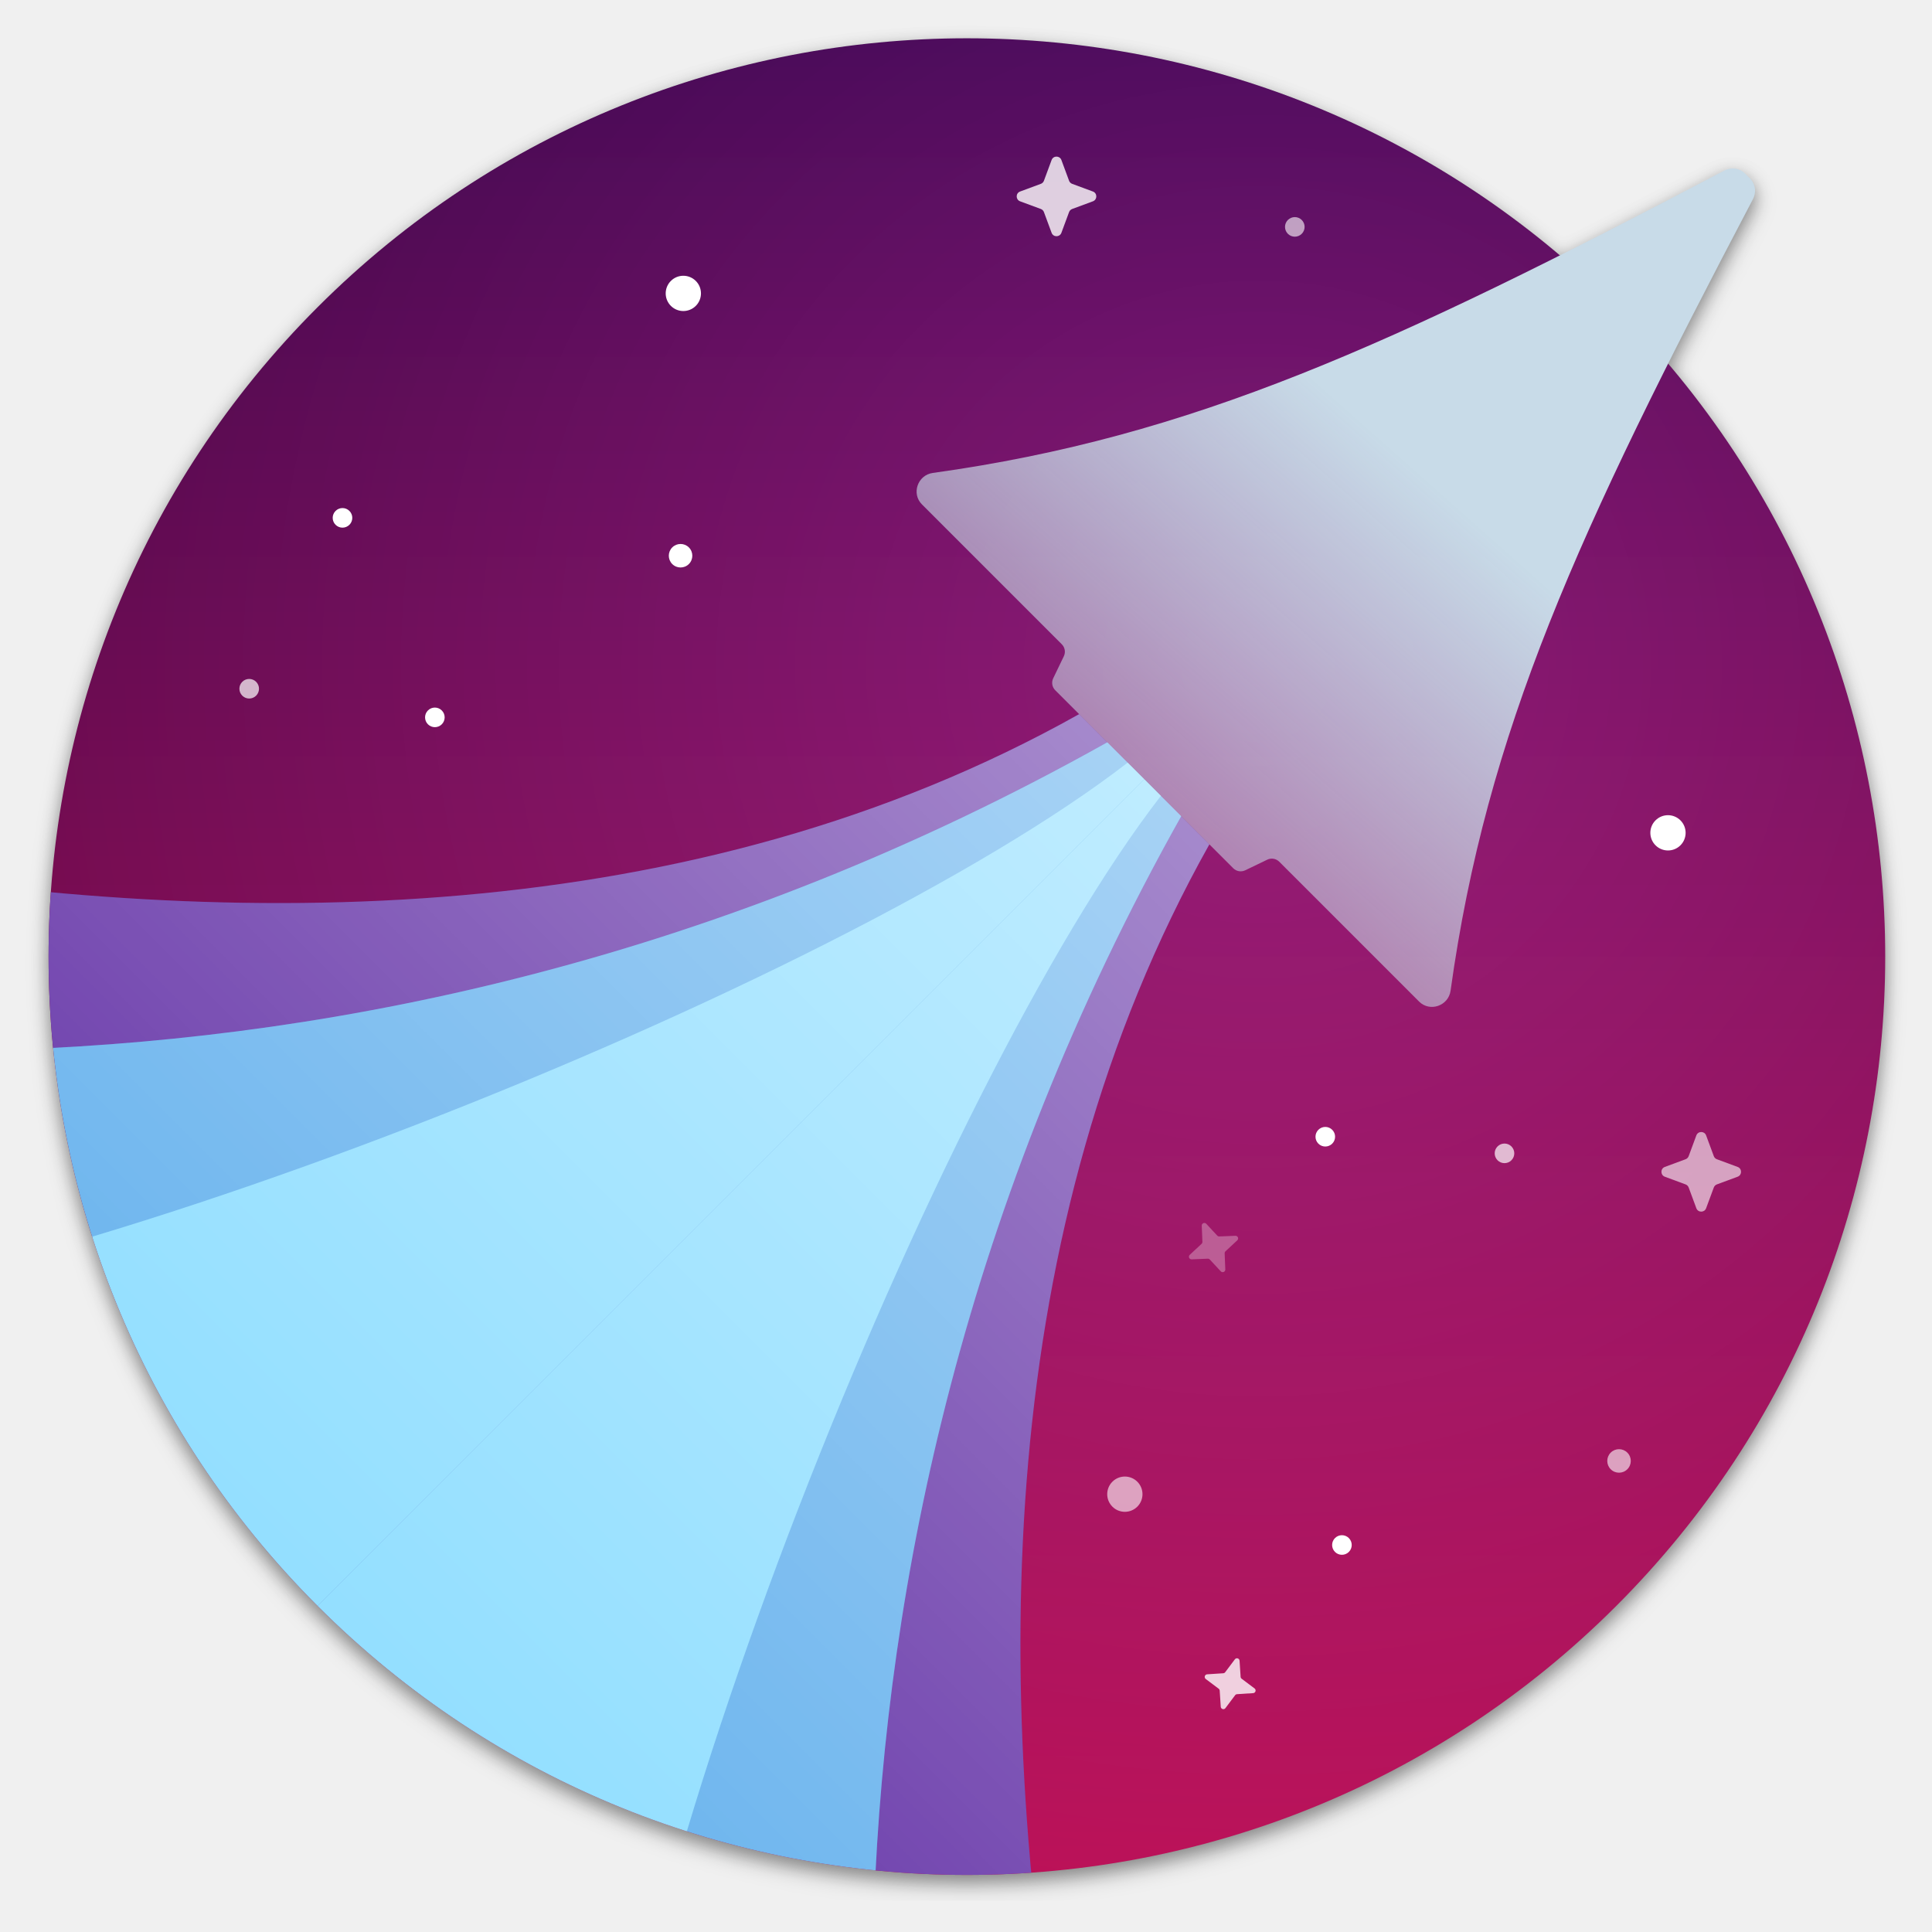
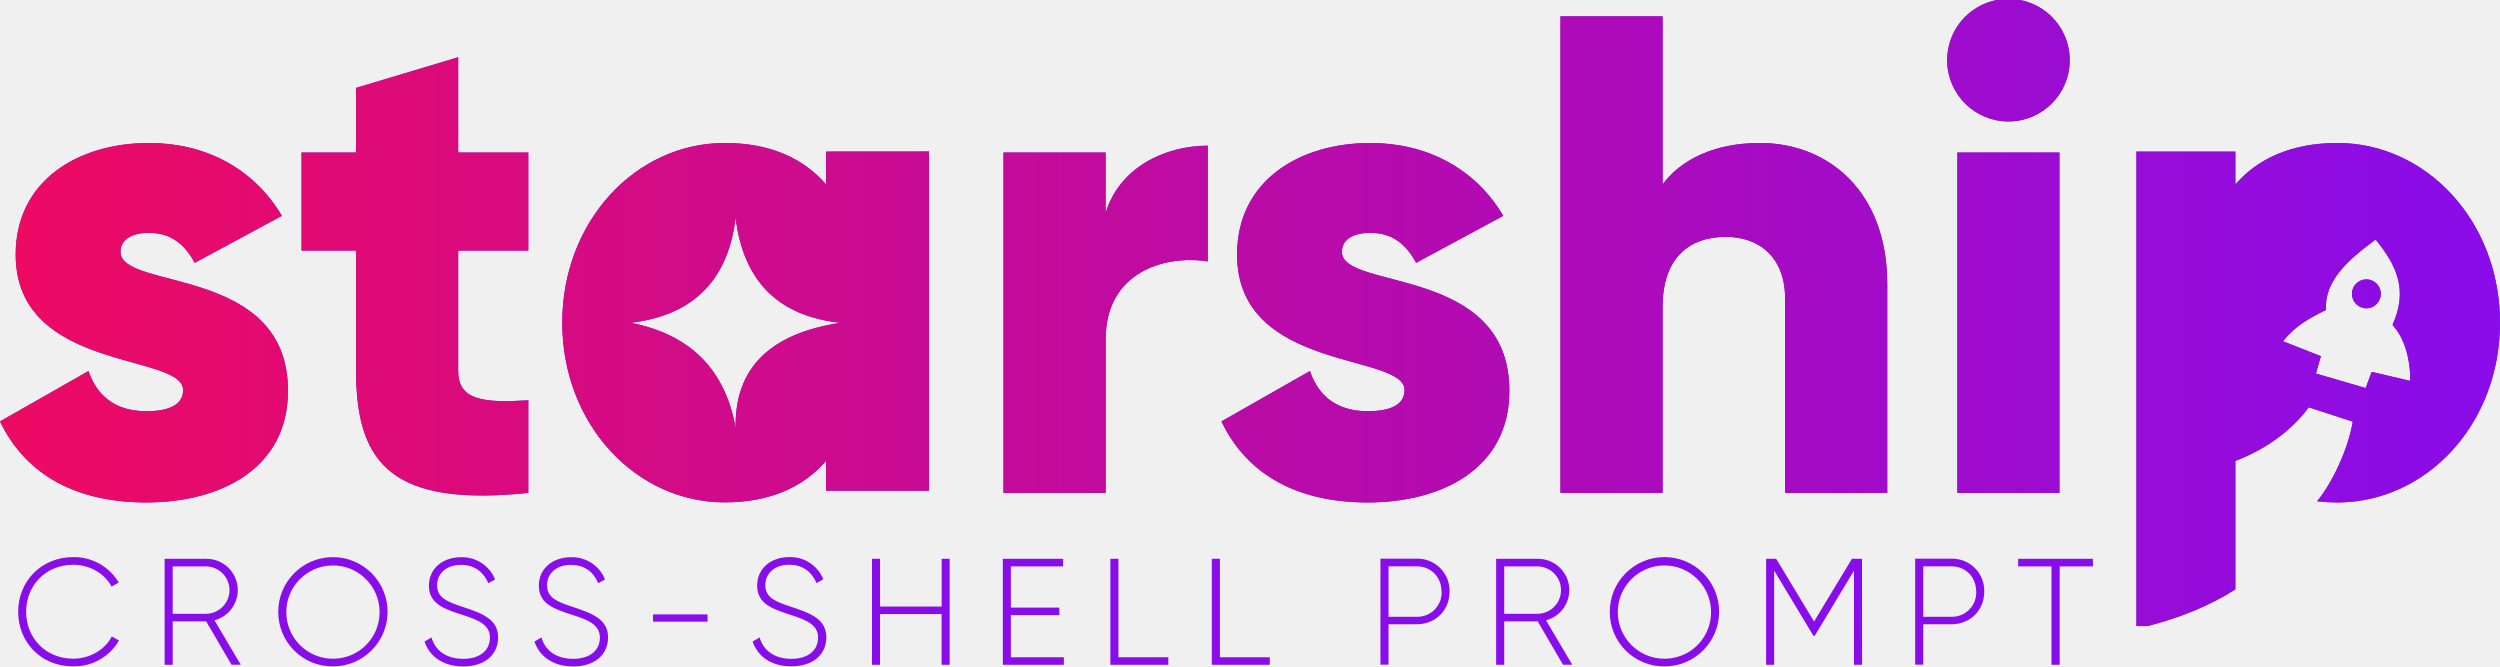
- <svg xmlns="http://www.w3.org/2000/svg" width="1479" height="1479" viewBox="0 0 1479 1479" fill="none">
-   <g clip-path="url(#clip0)" filter="url(#filter0_dd)">
-     <circle cx="740.192" cy="732.308" r="703" transform="rotate(45 740.192 732.308)" fill="url(#paint0_linear)" />
-     <circle cx="740.192" cy="732.308" r="703" transform="rotate(45 740.192 732.308)" fill="url(#paint1_radial)" style="mix-blend-mode:soft-light" />
-     <mask id="mask0" mask-type="alpha" maskUnits="userSpaceOnUse" x="-254" y="-262" width="1989" height="1989">
-       <circle cx="740.192" cy="732.308" r="703" transform="rotate(45 740.192 732.308)" fill="url(#paint2_linear)" />
-       <circle cx="740.192" cy="732.308" r="703" transform="rotate(45 740.192 732.308)" fill="url(#paint3_radial)" />
-     </mask>
-     <g mask="url(#mask0)">
-       <path d="M89.301 1383.2L875.957 596.544L925.808 646.395C594.175 1237.54 926.279 2049.53 1001.47 2295.37L89.301 1383.2Z" fill="#5B27A2" />
-       <path d="M89.301 1383.2L875.957 596.544L925.808 646.395C594.175 1237.54 926.279 2049.53 1001.47 2295.37L89.301 1383.2Z" fill="url(#paint4_linear)" />
-       <path d="M89.301 1383.2L875.957 596.544L826.106 546.693C234.965 878.326 -577.03 546.221 -822.867 471.032L89.301 1383.2Z" fill="#5B27A2" />
-       <path d="M89.301 1383.2L875.957 596.544L826.106 546.693C234.965 878.326 -577.03 546.221 -822.867 471.032L89.301 1383.2Z" fill="url(#paint5_linear)" />
-       <path d="M89.301 1383.2L875.957 596.544L904.241 624.828C572.608 1215.97 663.943 1787.19 739.132 2033.03L89.301 1383.2Z" fill="#5DADEC" />
-       <path d="M89.301 1383.2L875.957 596.544L904.241 624.828C572.608 1215.97 663.943 1787.19 739.132 2033.03L89.301 1383.2Z" fill="url(#paint6_linear)" />
-       <path d="M89.301 1383.2L875.957 596.544L847.673 568.259C256.532 899.893 -314.693 808.558 -560.53 733.369L89.301 1383.2Z" fill="#5DADEC" />
-       <path d="M89.301 1383.2L875.957 596.544L847.673 568.259C256.532 899.893 -314.693 808.558 -560.53 733.369L89.301 1383.2Z" fill="url(#paint7_linear)" />
-       <path d="M89.301 1383.2L875.957 596.544L888.685 609.272C718.626 828.828 462.653 1463.1 457.35 1751.25L89.301 1383.2Z" fill="#89DCFF" />
-       <path d="M89.301 1383.2L875.957 596.544L888.685 609.272C718.626 828.828 462.653 1463.1 457.35 1751.25L89.301 1383.2Z" fill="url(#paint8_linear)" />
-       <path d="M89.301 1383.2L875.957 596.544L863.229 583.816C643.672 753.875 9.398 1009.85 -278.748 1015.15L89.301 1383.2Z" fill="#89DCFF" />
-       <path d="M89.301 1383.2L875.957 596.544L863.229 583.816C643.672 753.875 9.398 1009.85 -278.748 1015.15L89.301 1383.2Z" fill="url(#paint9_linear)" />
-     </g>
-     <path fill-rule="evenodd" clip-rule="evenodd" d="M1338.61 135.549C1338.02 135.035 1337.47 134.479 1336.95 133.887C1333.03 129.385 1326.47 127.183 1319.8 130.693C1064.32 265.055 912.464 334.454 714.075 362.054C702.482 363.667 697.525 377.904 705.801 386.18L812.851 493.23C815.255 495.634 815.877 499.295 814.402 502.358L806.259 519.27C804.784 522.333 805.406 525.993 807.81 528.397L873.128 593.715L878.785 599.372L944.103 664.69C946.507 667.094 950.167 667.716 953.23 666.241L970.142 658.098C973.205 656.623 976.866 657.245 979.27 659.649L1086.32 766.699C1094.6 774.976 1108.83 770.018 1110.45 758.425C1138.05 560.036 1207.44 408.183 1341.81 152.705C1345.32 146.031 1343.11 139.467 1338.61 135.549Z" fill="url(#paint10_linear)" />
-     <path d="M836.644 146.608C840.126 147.897 840.126 152.822 836.644 154.111L820.77 159.985C819.675 160.39 818.812 161.253 818.407 162.348L812.533 178.222C811.245 181.704 806.319 181.704 805.03 178.222L799.157 162.348C798.751 161.253 797.888 160.39 796.793 159.985L780.92 154.111C777.437 152.822 777.437 147.897 780.92 146.608L796.793 140.734C797.888 140.329 798.751 139.466 799.157 138.371L805.03 122.498C806.319 119.015 811.245 119.015 812.533 122.498L818.407 138.371C818.812 139.466 819.675 140.329 820.77 140.734L836.644 146.608Z" fill="white" fill-opacity="0.8" />
-     <path d="M1330.2 893.313C1333.69 894.601 1333.69 899.527 1330.2 900.816L1314.33 906.689C1313.24 907.095 1312.37 907.958 1311.97 909.053L1306.09 924.926C1304.81 928.409 1299.88 928.409 1298.59 924.926L1292.72 909.053C1292.31 907.958 1291.45 907.095 1290.35 906.689L1274.48 900.816C1271 899.527 1271 894.601 1274.48 893.313L1290.35 887.439C1291.45 887.034 1292.31 886.171 1292.72 885.076L1298.59 869.202C1299.88 865.72 1304.81 865.72 1306.09 869.202L1311.97 885.076C1312.37 886.171 1313.24 887.034 1314.33 887.439L1330.2 893.313Z" fill="white" fill-opacity="0.6" />
-     <path d="M945.742 946.031C947.597 945.956 948.544 948.229 947.185 949.494L938.141 957.909C937.713 958.307 937.481 958.871 937.505 959.455L938.006 971.799C938.081 973.654 935.808 974.601 934.543 973.242L926.128 964.198C925.73 963.77 925.166 963.538 924.583 963.562L912.239 964.063C910.383 964.138 909.436 961.865 910.795 960.601L919.839 952.185C920.267 951.787 920.499 951.223 920.475 950.64L919.974 938.296C919.899 936.441 922.172 935.493 923.437 936.852L931.852 945.896C932.25 946.324 932.814 946.556 933.398 946.532L945.742 946.031Z" fill="white" fill-opacity="0.3" />
-     <path d="M960.396 1292.54C961.881 1293.65 961.178 1296.02 959.325 1296.14L946.997 1296.94C946.415 1296.97 945.878 1297.27 945.528 1297.73L938.111 1307.61C936.997 1309.1 934.636 1308.39 934.516 1306.54L933.714 1294.21C933.677 1293.63 933.386 1293.09 932.919 1292.74L923.039 1285.33C921.554 1284.21 922.257 1281.85 924.11 1281.73L936.438 1280.93C937.021 1280.89 937.557 1280.6 937.908 1280.14L945.324 1270.26C946.439 1268.77 948.799 1269.47 948.92 1271.33L949.721 1283.65C949.759 1284.24 950.049 1284.77 950.516 1285.12L960.396 1292.54Z" fill="white" fill-opacity="0.8" />
-     <circle cx="190.771" cy="527.247" r="7.5" transform="rotate(45 190.771 527.247)" fill="white" fill-opacity="0.7" />
-     <circle cx="332.899" cy="549.168" r="7.5" transform="rotate(45 332.899 549.168)" fill="white" />
-     <circle cx="262.188" cy="396.433" r="7.5" transform="rotate(45 262.188 396.433)" fill="white" />
-     <circle cx="1276.89" cy="637.556" r="13.5" transform="rotate(45 1276.89 637.556)" fill="white" />
-     <circle cx="523.11" cy="224.606" r="13.5" transform="rotate(45 523.11 224.606)" fill="white" />
-     <circle cx="861.107" cy="1143.84" r="13.5" transform="rotate(45 861.107 1143.84)" fill="white" fill-opacity="0.6" />
-     <circle cx="520.989" cy="425.424" r="9" transform="rotate(45 520.989 425.424)" fill="white" />
-     <circle cx="1239.41" cy="1118.39" r="9" transform="rotate(45 1239.41 1118.39)" fill="white" fill-opacity="0.6" />
-     <circle cx="991.215" cy="173.694" r="7.5" transform="rotate(45 991.215 173.694)" fill="white" fill-opacity="0.6" />
-     <circle cx="1027.28" cy="1182.74" r="7.5" transform="rotate(45 1027.28 1182.74)" fill="white" />
-     <circle cx="1014.55" cy="870.194" r="7.5" transform="rotate(45 1014.55 870.194)" fill="white" />
-     <circle cx="1151.73" cy="882.922" r="7.5" transform="rotate(45 1151.73 882.922)" fill="white" fill-opacity="0.7" />
+ <svg xmlns="http://www.w3.org/2000/svg" viewBox="0 0 1238.19 330.09">
+   <linearGradient id="a" gradientUnits="userSpaceOnUse" x2="1238.19" y1="155.04" y2="155.04">
+     <stop offset="0" stop-color="#ed0a62" />
+     <stop offset="1" stop-color="#890cea" />
+   </linearGradient>
+   <path d="M142.63 193.55c0 38.77-33.72 55.3-70.13 55.3-33.72 0-59.35-12.85-72.5-40.13l43.83-24.95c4.39 12.81 13.83 19.89 28.67 19.89 12.13 0 18.2-3.71 18.2-10.45 0-18.55-82.94-8.77-82.94-67.1 0-36.75 31-55.3 66.08-55.3 27.32 0 51.59 12.14 65.76 36.08l-43.16 23.27c-4.72-8.77-11.47-14.84-22.6-14.84-8.76 0-14.16 3.37-14.16 9.44 0 19.24 82.95 6.41 82.95 68.79zM226.93 124.09v59.68c0 14.5 12.48 15.85 34.73 14.5v45.86c-66.09 6.74-85.31-13.15-85.31-60.36v-59.68h-27V75.53h27v-32l50.58-15.18v47.18h34.73v48.56zM598.19 72.16v57.32c-20.91-3.37-50.58 5.06-50.58 38.44v76.21H497V75.53h50.58v30c6.77-22.53 29.36-33.37 50.61-33.37zM747.56 193.55c0 38.77-33.72 55.3-70.13 55.3-33.72 0-59.35-12.82-72.5-40.13l43.84-24.95c4.38 12.81 13.82 19.89 28.66 19.89 12.14 0 18.21-3.71 18.21-10.45 0-18.55-82.95-8.77-82.95-67.1 0-36.75 31-55.3 66.09-55.3 27.31 0 51.59 12.14 65.75 36.08l-43.16 23.27c-4.72-8.77-11.47-14.84-22.59-14.84-8.77 0-14.17 3.37-14.17 9.44 0 19.24 82.95 6.41 82.95 68.79zM934.71 140.61v103.52h-50.58V148c0-20.91-13.15-30.69-29.34-30.69-18.54 0-31.35 10.79-31.35 34.73v92.06h-50.58V8.09h50.58v83.29c9.1-12.48 26-20.57 48.21-20.57 34.06 0 63.06 24.28 63.06 69.8zM964.39 30.35a30.35 30.35 0 1 1 60.69 0 30.35 30.35 0 0 1-60.69 0zm5.05 45.18H1020v168.6h-50.56zM409.13 75.07v16.31c-11-12.82-27.54-20.57-50.13-20.57-44.17 0-80.53 38.78-80.53 89s36.33 89 80.5 89c22.59 0 39.16-7.76 50.16-20.57v14.79h51v-168zm-44.79 136.8c-5.15-28.52-22.11-46.22-52-52 32.29-3.86 48.39-22.33 52-52 3.74 30.74 20.49 48.67 52 52-34.96 5.27-52.53 22.47-52 52zM1157.65 70.81c-22.59 0-39.52 7.75-50.52 20.57V75.07h-49v235h5.49c15.56-4 30.51-9.85 43.51-18.19v-63.6c15-5.76 27.63-14.81 36.33-26.58l21.82 7.13c-2.19 13-9.56 29.45-17.65 39.46a90.13 90.13 0 0 0 9.92.56c44.17 0 80.64-38.78 80.64-89s-36.37-89.04-80.54-89.04zm17 113.37l-3 8L1147 185l2.49-8.58-18.82-7.42c6-7.33 12-10.92 21.31-15.49-.83-14.39 10.79-24.71 24.63-34.87 11 13.5 15.87 25.48 8.35 42.29 6.23 6.75 8.9 17.6 8.8 27.72z" fill="#890cea" />
+   <circle cx="1172.01" cy="145.53" fill="#890cea" r="7.16" />
+   <path d="M142.63 193.55c0 38.77-33.72 55.3-70.13 55.3-33.72 0-59.35-12.85-72.5-40.13l43.83-24.95c4.39 12.81 13.83 19.89 28.67 19.89 12.13 0 18.2-3.71 18.2-10.45 0-18.55-82.94-8.77-82.94-67.1 0-36.75 31-55.3 66.08-55.3 27.32 0 51.59 12.14 65.76 36.08l-43.16 23.27c-4.72-8.77-11.47-14.84-22.6-14.84-8.76 0-14.16 3.37-14.16 9.44 0 19.24 82.95 6.41 82.95 68.79zM226.93 124.09v59.68c0 14.5 12.48 15.85 34.73 14.5v45.86c-66.09 6.74-85.31-13.15-85.31-60.36v-59.68h-27V75.53h27v-32l50.58-15.18v47.18h34.73v48.56zM598.19 72.16v57.32c-20.91-3.37-50.58 5.06-50.58 38.44v76.21H497V75.53h50.58v30c6.77-22.53 29.36-33.37 50.61-33.37zM747.56 193.55c0 38.77-33.72 55.3-70.13 55.3-33.72 0-59.35-12.82-72.5-40.13l43.84-24.95c4.38 12.81 13.82 19.89 28.66 19.89 12.14 0 18.21-3.71 18.21-10.45 0-18.55-82.95-8.77-82.95-67.1 0-36.75 31-55.3 66.09-55.3 27.31 0 51.59 12.14 65.75 36.08l-43.16 23.27c-4.72-8.77-11.47-14.84-22.59-14.84-8.77 0-14.17 3.37-14.17 9.44 0 19.24 82.95 6.41 82.95 68.79zM934.71 140.61v103.52h-50.58V148c0-20.91-13.15-30.69-29.34-30.69-18.54 0-31.35 10.79-31.35 34.73v92.06h-50.58V8.09h50.58v83.29c9.1-12.48 26-20.57 48.21-20.57 34.06 0 63.06 24.28 63.06 69.8zM964.39 30.35a30.35 30.35 0 1 1 60.69 0 30.35 30.35 0 0 1-60.69 0zm5.05 45.18H1020v168.6h-50.56zM409.13 75.07v16.31c-11-12.82-27.54-20.57-50.13-20.57-44.17 0-80.53 38.78-80.53 89s36.33 89 80.5 89c22.59 0 39.16-7.76 50.16-20.57v14.79h51v-168zm-44.79 136.8c-5.15-28.52-22.11-46.22-52-52 32.29-3.86 48.39-22.33 52-52 3.74 30.74 20.49 48.67 52 52-34.96 5.27-52.53 22.47-52 52zM1157.65 70.81c-22.59 0-39.52 7.75-50.52 20.57V75.07h-49v235h5.49c15.56-4 30.51-9.85 43.51-18.19v-63.6c15-5.76 27.63-14.81 36.33-26.58l21.82 7.13c-2.19 13-9.56 29.45-17.65 39.46a90.13 90.13 0 0 0 9.92.56c44.17 0 80.64-38.78 80.64-89s-36.37-89.04-80.54-89.04zm17 113.37l-3 8L1147 185l2.49-8.58-18.82-7.42c6-7.33 12-10.92 21.31-15.49-.83-14.39 10.79-24.71 24.63-34.87 11 13.5 15.87 25.48 8.35 42.29 6.23 6.75 8.9 17.6 8.8 27.72z" fill="url(#a)" />
+   <circle cx="1172.01" cy="145.53" fill="url(#a)" r="7.16" />
+   <g fill="#890cea">
+     <path d="M9 303c0-15 11.32-27.08 27.3-27.08a25.65 25.65 0 0 1 22.5 12.6l-3.53 2c-3.45-6.45-10.72-10.8-19-10.8-13.8 0-23.33 10.35-23.33 23.25s9.53 23.25 23.33 23.25c8.32 0 15.67-4.43 19.12-11l3.53 2a25.65 25.65 0 0 1-22.65 12.82C20.28 330.09 9 318 9 303zM102.11 307.74H85.53v21.53h-4v-52.5h20.7a15.48 15.48 0 0 1 4 30.45l13 22h-4.57zM85.53 304h16.73a11.74 11.74 0 0 0 0-23.47H85.53zM137.81 303a27.07 27.07 0 1 1 27.07 27.07A26.92 26.92 0 0 1 137.81 303zm50.19 0a23.1 23.1 0 1 0-23.1 23.25A23 23 0 0 0 188 303zM210.26 317.72l3.45-2c1.8 6.3 7.12 10.58 15.75 10.58s13.2-4.5 13.2-10.5c0-6.3-5.55-8.7-13.58-11.25-8.77-2.85-16.65-5.33-16.65-14.48 0-8.62 7-14.1 15.9-14.1a17.64 17.64 0 0 1 16.88 11l-3.38 1.88c-2-4.73-6-9.08-13.5-9.08-7.27 0-11.85 4.27-11.85 10.12 0 6.3 5.33 8.25 12.83 10.73 9.3 3.07 17.4 6 17.4 15.07 0 8.7-6.83 14.4-17.25 14.4-9.83 0-16.8-4.95-19.2-12.37zM264.71 317.72l3.45-2c1.8 6.3 7.12 10.58 15.75 10.58s13.2-4.5 13.2-10.5c0-6.3-5.55-8.7-13.58-11.25-8.77-2.85-16.65-5.33-16.65-14.48 0-8.62 7-14.1 15.9-14.1a17.64 17.64 0 0 1 16.88 11l-3.38 1.88c-1.95-4.73-6-9.08-13.5-9.08-7.27 0-11.85 4.27-11.85 10.12 0 6.3 5.33 8.25 12.83 10.73 9.3 3.07 17.4 6 17.4 15.07 0 8.7-6.83 14.4-17.25 14.4-9.83 0-16.8-4.95-19.2-12.37zM323.43 304.29h27v3.6h-27zM372.78 317.72l3.45-2c1.8 6.3 7.13 10.58 15.75 10.58s13.2-4.5 13.2-10.5c0-6.3-5.55-8.7-13.57-11.25-8.78-2.88-16.61-5.36-16.61-14.55 0-8.62 7-14.1 15.9-14.1a17.64 17.64 0 0 1 16.87 11l-3.38 1.88c-2-4.73-6-9.08-13.49-9.08-7.28 0-11.85 4.27-11.85 10.12 0 6.3 5.32 8.25 12.82 10.73 9.3 3.07 17.4 6 17.4 15.07 0 8.7-6.83 14.4-17.25 14.4-9.86.07-16.84-4.88-19.24-12.3zM470.35 276.77v52.5h-4v-25.13h-30.49v25.13h-4v-52.5h4v23.62h30.52v-23.62zM526.9 325.52v3.75h-30.22v-52.5h29.85v3.75h-25.87v20.4h24v3.75h-24v20.85zM578.65 325.52v3.75h-28.72v-52.5h4v48.75zM628.9 325.52v3.75h-28.72v-52.5h4v48.75zM717.93 293c0 9.23-6.9 16.2-16.35 16.2H687.7v20h-4v-52.5h17.85a15.87 15.87 0 0 1 16.38 16.3zm-4 0c0-7.27-5.17-12.52-12.37-12.52H687.7v25h13.88A12 12 0 0 0 714 293zM761.58 307.74H745v21.53h-4v-52.5h20.7a15.48 15.48 0 0 1 4 30.45l13 22h-4.57zM745 304h16.73a11.74 11.74 0 0 0 0-23.47H745zM797.28 303a27.08 27.08 0 1 1 27.07 27.07A26.92 26.92 0 0 1 797.28 303zm50.17 0a23.1 23.1 0 1 0-23.1 23.25 23 23 0 0 0 23.1-23.25zM922.23 329.27h-4v-46.65l-19.42 32.25h-.68l-19.42-32.25v46.65h-4v-52.5h5l18.75 31.05 18.75-31.05h5zM982.75 293c0 9.23-6.9 16.2-16.35 16.2h-13.87v20h-4v-52.5h17.87a15.87 15.87 0 0 1 16.35 16.3zm-4 0c0-7.27-5.18-12.52-12.38-12.52h-13.84v25h13.87A12 12 0 0 0 978.78 293zM1036.6 280.52h-16.5v48.75h-4.05v-48.75h-16.5v-3.75h37z" />
  </g>
-   <defs>
-     <filter id="filter0_dd" x="0" y="0" width="1479" height="1479" filterUnits="userSpaceOnUse" color-interpolation-filters="sRGB">
-       <feFlood flood-opacity="0" result="BackgroundImageFix" />
-       <feColorMatrix in="SourceAlpha" type="matrix" values="0 0 0 0 0 0 0 0 0 0 0 0 0 0 0 0 0 0 127 0" />
-       <feOffset dy="4" />
-       <feGaussianBlur stdDeviation="6" />
-       <feColorMatrix type="matrix" values="0 0 0 0 0 0 0 0 0 0 0 0 0 0 0 0 0 0 0.25 0" />
-       <feBlend mode="normal" in2="BackgroundImageFix" result="effect1_dropShadow" />
-       <feColorMatrix in="SourceAlpha" type="matrix" values="0 0 0 0 0 0 0 0 0 0 0 0 0 0 0 0 0 0 127 0" />
-       <feOffset dy="8" />
-       <feGaussianBlur stdDeviation="8" />
-       <feColorMatrix type="matrix" values="0 0 0 0 0 0 0 0 0 0 0 0 0 0 0 0 0 0 0.25 0" />
-       <feBlend mode="normal" in2="effect1_dropShadow" result="effect2_dropShadow" />
-       <feBlend mode="normal" in="SourceGraphic" in2="effect2_dropShadow" result="shape" />
-     </filter>
-     <linearGradient id="paint0_linear" x1="37.192" y1="29.308" x2="1443.19" y2="1435.31" gradientUnits="userSpaceOnUse">
-       <stop stop-color="#1F0546" />
-       <stop offset="1" stop-color="#D41258" />
-     </linearGradient>
-     <radialGradient id="paint1_radial" cx="0" cy="0" r="1" gradientUnits="userSpaceOnUse" gradientTransform="translate(740.192 415.214) rotate(90) scale(1020.09)">
-       <stop stop-color="white" stop-opacity="0.66" />
-       <stop offset="1" stop-color="white" stop-opacity="0" />
-     </radialGradient>
-     <linearGradient id="paint2_linear" x1="37.192" y1="29.308" x2="1443.19" y2="1435.31" gradientUnits="userSpaceOnUse">
-       <stop stop-color="#1F0546" />
-       <stop offset="1" stop-color="#D41258" />
-     </linearGradient>
-     <radialGradient id="paint3_radial" cx="0" cy="0" r="1" gradientUnits="userSpaceOnUse" gradientTransform="translate(740.192 415.214) rotate(90) scale(1020.09)">
-       <stop stop-color="white" stop-opacity="0.66" />
-       <stop offset="1" stop-color="white" stop-opacity="0" />
-     </radialGradient>
-     <linearGradient id="paint4_linear" x1="1332.04" y1="1052.63" x2="545.385" y2="1839.28" gradientUnits="userSpaceOnUse">
-       <stop stop-color="white" stop-opacity="0.45" />
-       <stop offset="1" stop-color="white" stop-opacity="0" />
-     </linearGradient>
-     <linearGradient id="paint5_linear" x1="419.873" y1="140.46" x2="-366.783" y2="927.116" gradientUnits="userSpaceOnUse">
-       <stop stop-color="white" stop-opacity="0.45" />
-       <stop offset="1" stop-color="white" stop-opacity="0" />
-     </linearGradient>
-     <linearGradient id="paint6_linear" x1="1200.87" y1="921.459" x2="414.216" y2="1708.12" gradientUnits="userSpaceOnUse">
-       <stop stop-color="white" stop-opacity="0.45" />
-       <stop offset="1" stop-color="white" stop-opacity="0" />
-     </linearGradient>
-     <linearGradient id="paint7_linear" x1="551.041" y1="271.628" x2="-235.615" y2="1058.28" gradientUnits="userSpaceOnUse">
-       <stop stop-color="white" stop-opacity="0.45" />
-       <stop offset="1" stop-color="white" stop-opacity="0" />
-     </linearGradient>
-     <linearGradient id="paint8_linear" x1="1059.98" y1="780.568" x2="273.325" y2="1567.22" gradientUnits="userSpaceOnUse">
-       <stop stop-color="white" stop-opacity="0.45" />
-       <stop offset="1" stop-color="white" stop-opacity="0" />
-     </linearGradient>
-     <linearGradient id="paint9_linear" x1="691.932" y1="412.519" x2="-94.724" y2="1199.18" gradientUnits="userSpaceOnUse">
-       <stop stop-color="white" stop-opacity="0.45" />
-       <stop offset="1" stop-color="white" stop-opacity="0" />
-     </linearGradient>
-     <linearGradient id="paint10_linear" x1="1078.98" y1="354.606" x2="864.508" y2="596.102" gradientUnits="userSpaceOnUse">
-       <stop stop-color="#C8DBE8" />
-       <stop offset="1" stop-color="#C8DBE8" stop-opacity="0.55" />
-     </linearGradient>
-     <clipPath id="clip0">
-       <rect width="1447" height="1447" fill="white" transform="translate(16 8)" />
-     </clipPath>
-   </defs>
</svg>
